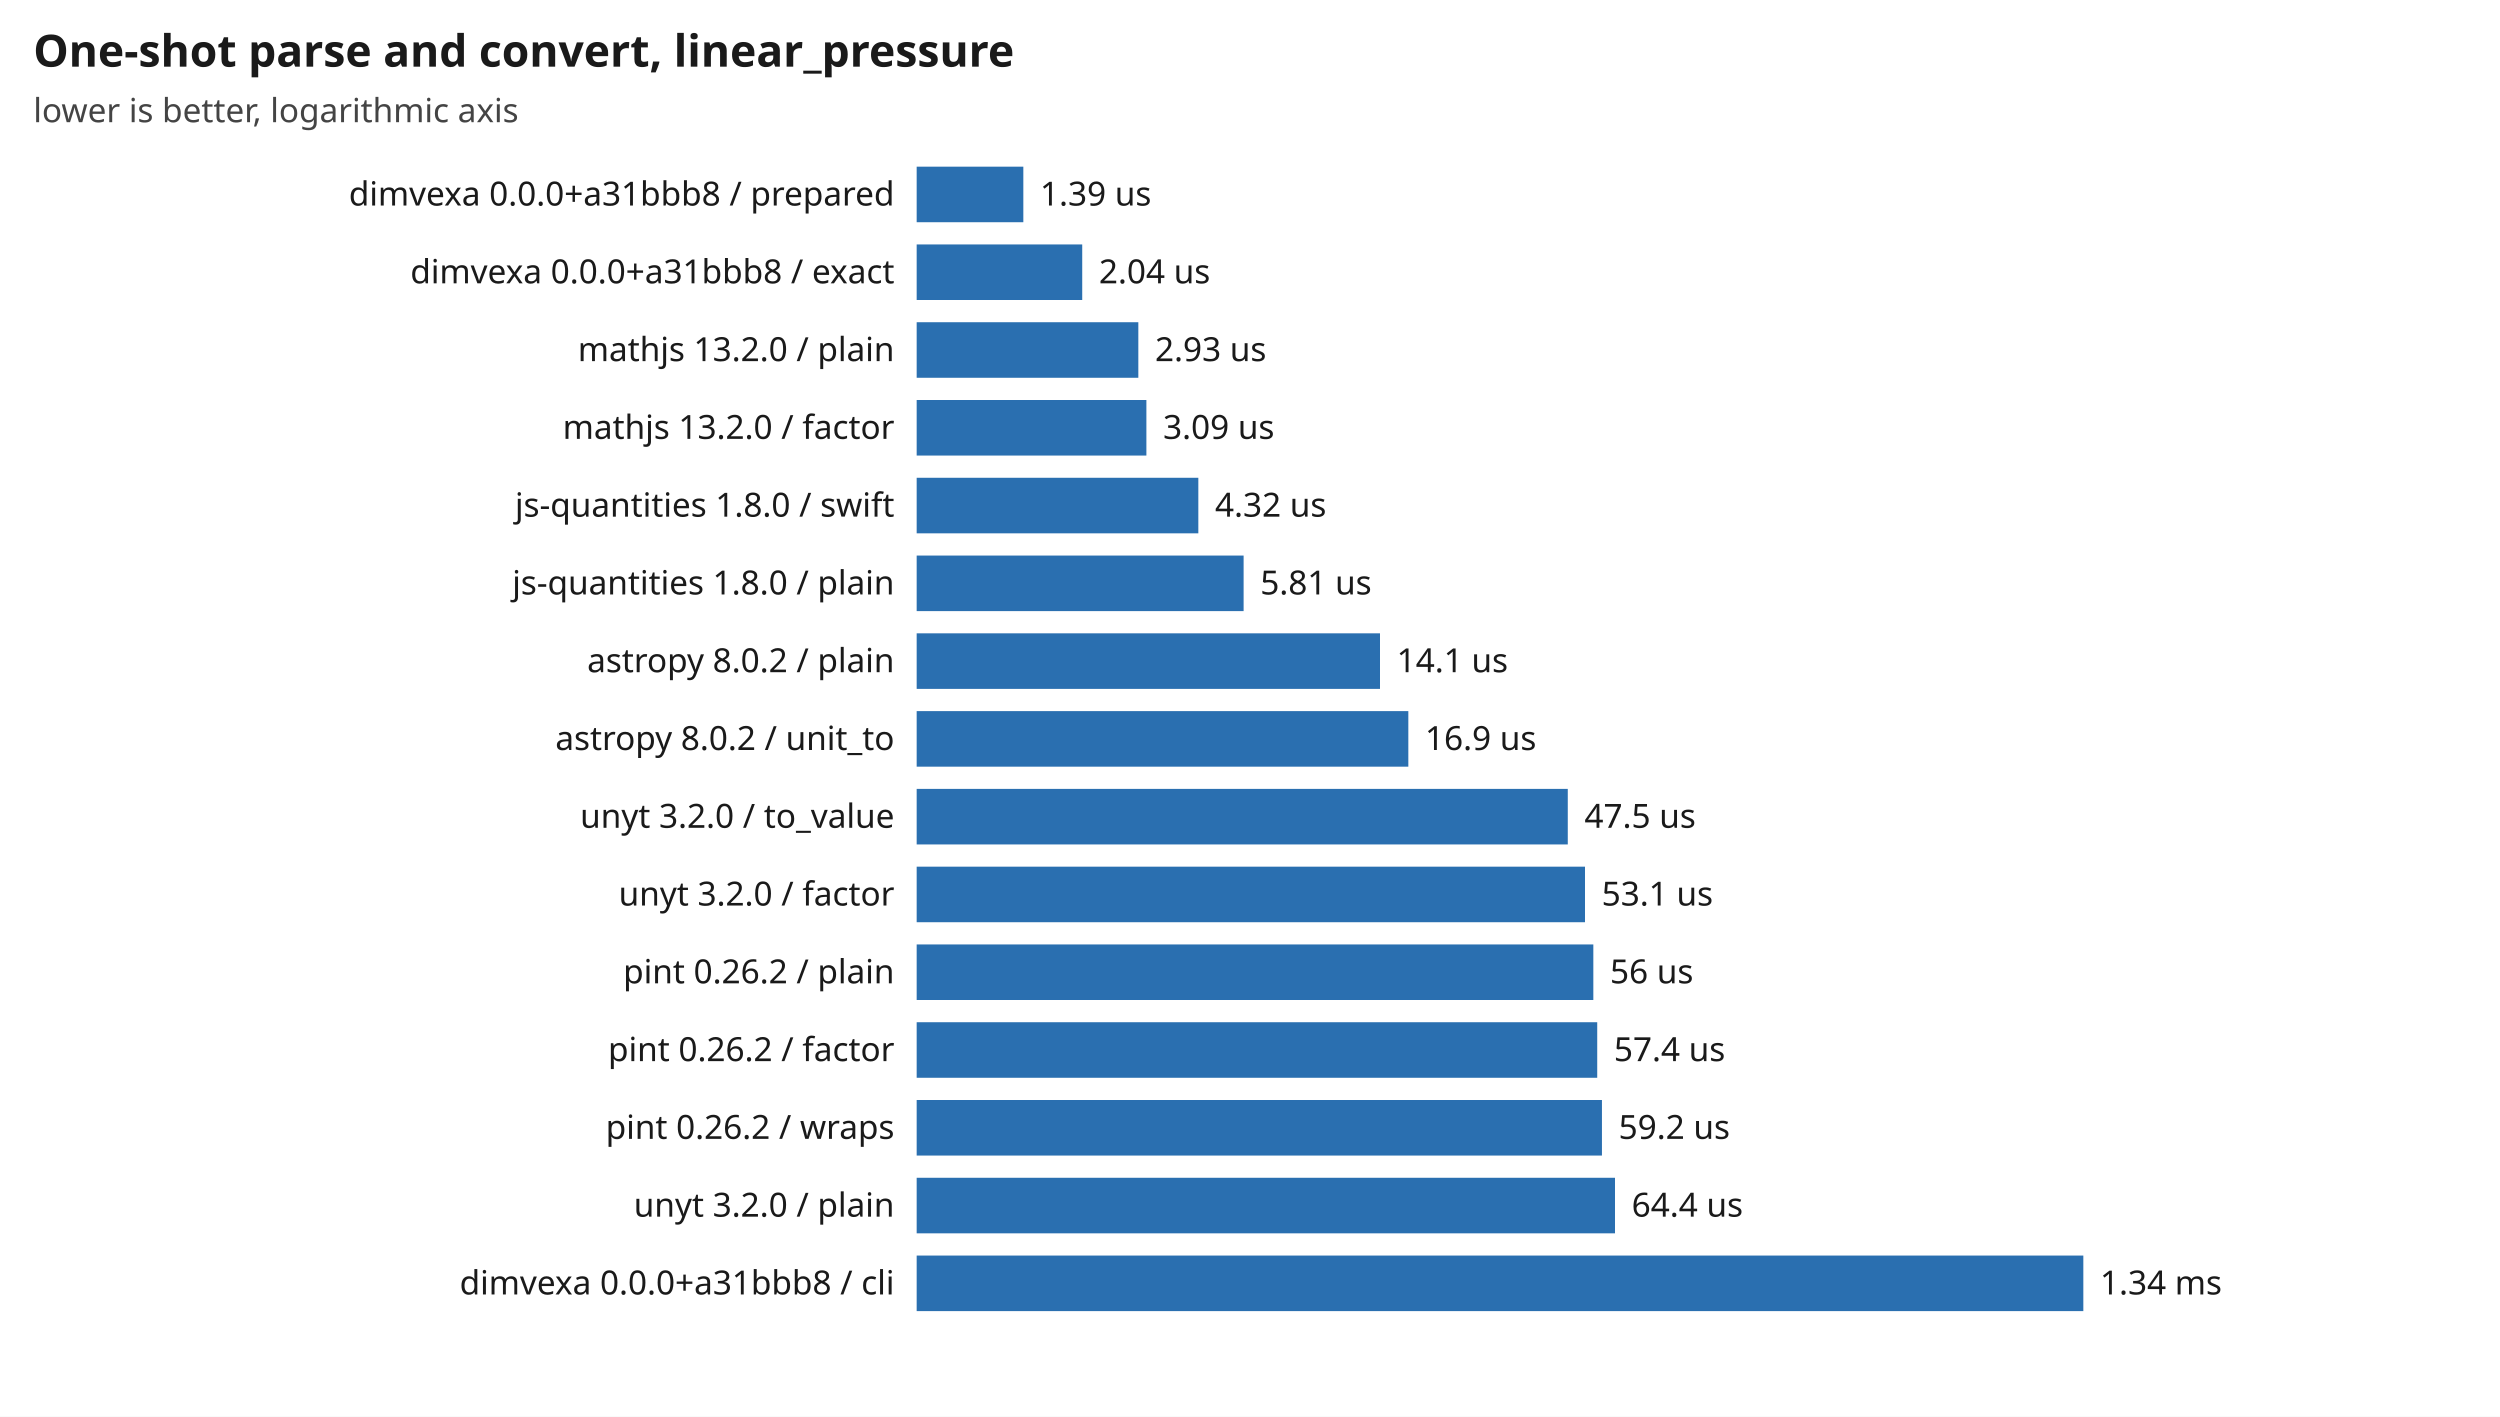
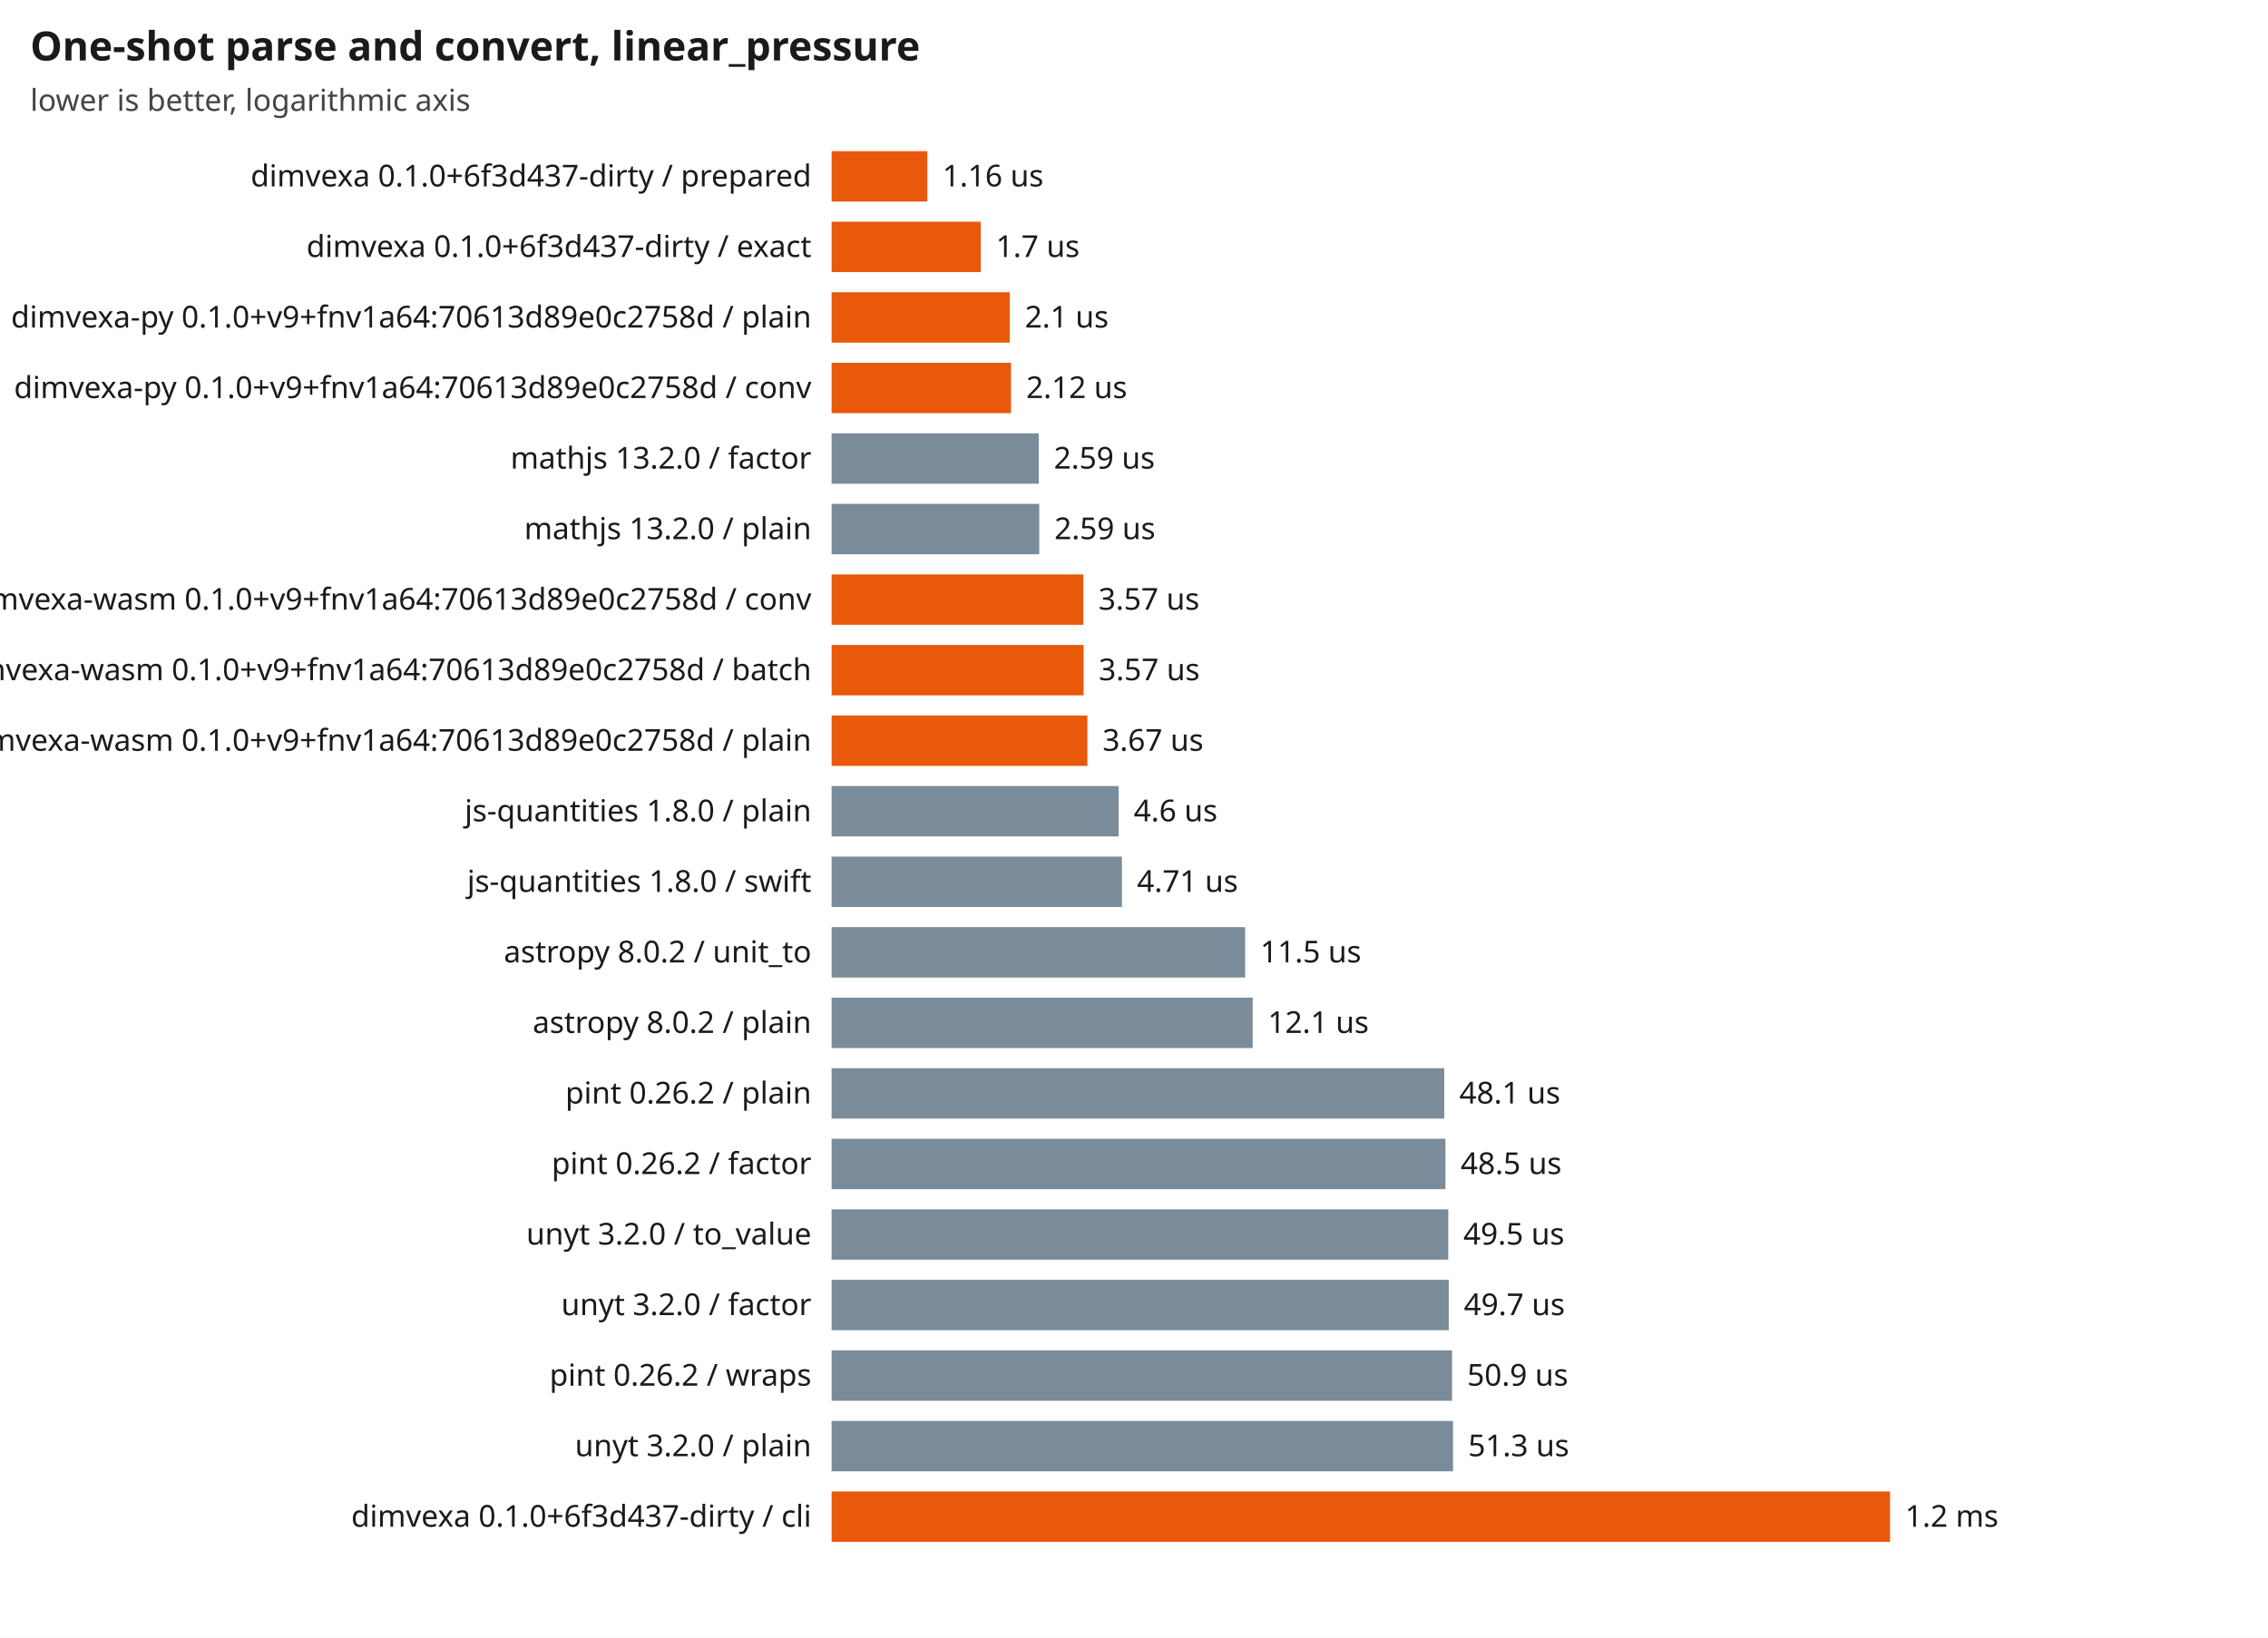
- <svg xmlns="http://www.w3.org/2000/svg" width="900" height="510" viewBox="0 0 900 510" role="img" aria-label="One-shot parse and convert, linear_pressure">
-   <rect width="900" height="510" fill="#ffffff" />
+ <svg xmlns="http://www.w3.org/2000/svg" width="900" height="650" viewBox="0 0 900 650" role="img" aria-label="One-shot parse and convert, linear_pressure">
+   <rect width="900" height="650" fill="#ffffff" />
  <text x="12" y="24" font-family="sans-serif" font-size="16" font-weight="bold" fill="#1a1a1a">One-shot parse and convert, linear_pressure</text>
  <text x="12" y="44" font-family="sans-serif" font-size="12" fill="#444444">lower is better, logarithmic axis</text>
-   <text x="322" y="74" text-anchor="end" font-family="sans-serif" font-size="12" fill="#1a1a1a">dimvexa 0.0.0+a31bbb8 / prepared</text>
-   <rect x="330" y="60" width="38.4" height="20" fill="#2a6fb0" />
-   <text x="374.4" y="74" font-family="sans-serif" font-size="12" fill="#1a1a1a">1.39 us</text>
-   <text x="322" y="102" text-anchor="end" font-family="sans-serif" font-size="12" fill="#1a1a1a">dimvexa 0.0.0+a31bbb8 / exact</text>
-   <rect x="330" y="88" width="59.6" height="20" fill="#2a6fb0" />
-   <text x="395.6" y="102" font-family="sans-serif" font-size="12" fill="#1a1a1a">2.04 us</text>
-   <text x="322" y="130" text-anchor="end" font-family="sans-serif" font-size="12" fill="#1a1a1a">mathjs 13.2.0 / plain</text>
-   <rect x="330" y="116" width="79.8" height="20" fill="#2a6fb0" />
-   <text x="415.8" y="130" font-family="sans-serif" font-size="12" fill="#1a1a1a">2.93 us</text>
-   <text x="322" y="158" text-anchor="end" font-family="sans-serif" font-size="12" fill="#1a1a1a">mathjs 13.2.0 / factor</text>
-   <rect x="330" y="144" width="82.7" height="20" fill="#2a6fb0" />
-   <text x="418.7" y="158" font-family="sans-serif" font-size="12" fill="#1a1a1a">3.09 us</text>
-   <text x="322" y="186" text-anchor="end" font-family="sans-serif" font-size="12" fill="#1a1a1a">js-quantities 1.8.0 / swift</text>
-   <rect x="330" y="172" width="101.4" height="20" fill="#2a6fb0" />
-   <text x="437.4" y="186" font-family="sans-serif" font-size="12" fill="#1a1a1a">4.32 us</text>
-   <text x="322" y="214" text-anchor="end" font-family="sans-serif" font-size="12" fill="#1a1a1a">js-quantities 1.8.0 / plain</text>
-   <rect x="330" y="200" width="117.7" height="20" fill="#2a6fb0" />
-   <text x="453.7" y="214" font-family="sans-serif" font-size="12" fill="#1a1a1a">5.81 us</text>
-   <text x="322" y="242" text-anchor="end" font-family="sans-serif" font-size="12" fill="#1a1a1a">astropy 8.0.2 / plain</text>
-   <rect x="330" y="228" width="166.8" height="20" fill="#2a6fb0" />
-   <text x="502.8" y="242" font-family="sans-serif" font-size="12" fill="#1a1a1a">14.1 us</text>
-   <text x="322" y="270" text-anchor="end" font-family="sans-serif" font-size="12" fill="#1a1a1a">astropy 8.0.2 / unit_to</text>
-   <rect x="330" y="256" width="177.0" height="20" fill="#2a6fb0" />
-   <text x="513.0" y="270" font-family="sans-serif" font-size="12" fill="#1a1a1a">16.9 us</text>
-   <text x="322" y="298" text-anchor="end" font-family="sans-serif" font-size="12" fill="#1a1a1a">unyt 3.2.0 / to_value</text>
-   <rect x="330" y="284" width="234.4" height="20" fill="#2a6fb0" />
-   <text x="570.4" y="298" font-family="sans-serif" font-size="12" fill="#1a1a1a">47.5 us</text>
-   <text x="322" y="326" text-anchor="end" font-family="sans-serif" font-size="12" fill="#1a1a1a">unyt 3.2.0 / factor</text>
-   <rect x="330" y="312" width="240.6" height="20" fill="#2a6fb0" />
-   <text x="576.6" y="326" font-family="sans-serif" font-size="12" fill="#1a1a1a">53.1 us</text>
-   <text x="322" y="354" text-anchor="end" font-family="sans-serif" font-size="12" fill="#1a1a1a">pint 0.26.2 / plain</text>
-   <rect x="330" y="340" width="243.6" height="20" fill="#2a6fb0" />
-   <text x="579.6" y="354" font-family="sans-serif" font-size="12" fill="#1a1a1a">56 us</text>
-   <text x="322" y="382" text-anchor="end" font-family="sans-serif" font-size="12" fill="#1a1a1a">pint 0.26.2 / factor</text>
-   <rect x="330" y="368" width="245.0" height="20" fill="#2a6fb0" />
-   <text x="581.0" y="382" font-family="sans-serif" font-size="12" fill="#1a1a1a">57.4 us</text>
-   <text x="322" y="410" text-anchor="end" font-family="sans-serif" font-size="12" fill="#1a1a1a">pint 0.26.2 / wraps</text>
-   <rect x="330" y="396" width="246.7" height="20" fill="#2a6fb0" />
-   <text x="582.7" y="410" font-family="sans-serif" font-size="12" fill="#1a1a1a">59.2 us</text>
-   <text x="322" y="438" text-anchor="end" font-family="sans-serif" font-size="12" fill="#1a1a1a">unyt 3.2.0 / plain</text>
-   <rect x="330" y="424" width="251.4" height="20" fill="#2a6fb0" />
-   <text x="587.4" y="438" font-family="sans-serif" font-size="12" fill="#1a1a1a">64.4 us</text>
-   <text x="322" y="466" text-anchor="end" font-family="sans-serif" font-size="12" fill="#1a1a1a">dimvexa 0.0.0+a31bbb8 / cli</text>
-   <rect x="330" y="452" width="420.0" height="20" fill="#2a6fb0" />
-   <text x="756.0" y="466" font-family="sans-serif" font-size="12" fill="#1a1a1a">1.34 ms</text>
+   <text x="322" y="74" text-anchor="end" font-family="sans-serif" font-size="12" fill="#1a1a1a">dimvexa 0.1.0+6f3d437-dirty / prepared</text>
+   <rect x="330" y="60" width="38.0" height="20" fill="#e8590c" />
+   <text x="374.0" y="74" font-family="sans-serif" font-size="12" fill="#1a1a1a">1.16 us</text>
+   <text x="322" y="102" text-anchor="end" font-family="sans-serif" font-size="12" fill="#1a1a1a">dimvexa 0.1.0+6f3d437-dirty / exact</text>
+   <rect x="330" y="88" width="59.2" height="20" fill="#e8590c" />
+   <text x="395.2" y="102" font-family="sans-serif" font-size="12" fill="#1a1a1a">1.7 us</text>
+   <text x="322" y="130" text-anchor="end" font-family="sans-serif" font-size="12" fill="#1a1a1a">dimvexa-py 0.1.0+v9+fnv1a64:70613d89e0c2758d / plain</text>
+   <rect x="330" y="116" width="70.7" height="20" fill="#e8590c" />
+   <text x="406.7" y="130" font-family="sans-serif" font-size="12" fill="#1a1a1a">2.1 us</text>
+   <text x="322" y="158" text-anchor="end" font-family="sans-serif" font-size="12" fill="#1a1a1a">dimvexa-py 0.1.0+v9+fnv1a64:70613d89e0c2758d / conv</text>
+   <rect x="330" y="144" width="71.2" height="20" fill="#e8590c" />
+   <text x="407.2" y="158" font-family="sans-serif" font-size="12" fill="#1a1a1a">2.12 us</text>
+   <text x="322" y="186" text-anchor="end" font-family="sans-serif" font-size="12" fill="#1a1a1a">mathjs 13.2.0 / factor</text>
+   <rect x="330" y="172" width="82.2" height="20" fill="#7a8b99" />
+   <text x="418.2" y="186" font-family="sans-serif" font-size="12" fill="#1a1a1a">2.59 us</text>
+   <text x="322" y="214" text-anchor="end" font-family="sans-serif" font-size="12" fill="#1a1a1a">mathjs 13.2.0 / plain</text>
+   <rect x="330" y="200" width="82.4" height="20" fill="#7a8b99" />
+   <text x="418.4" y="214" font-family="sans-serif" font-size="12" fill="#1a1a1a">2.59 us</text>
+   <text x="322" y="242" text-anchor="end" font-family="sans-serif" font-size="12" fill="#1a1a1a">dimvexa-wasm 0.1.0+v9+fnv1a64:70613d89e0c2758d / conv</text>
+   <rect x="330" y="228" width="99.9" height="20" fill="#e8590c" />
+   <text x="435.9" y="242" font-family="sans-serif" font-size="12" fill="#1a1a1a">3.57 us</text>
+   <text x="322" y="270" text-anchor="end" font-family="sans-serif" font-size="12" fill="#1a1a1a">dimvexa-wasm 0.1.0+v9+fnv1a64:70613d89e0c2758d / batch</text>
+   <rect x="330" y="256" width="100.0" height="20" fill="#e8590c" />
+   <text x="436.0" y="270" font-family="sans-serif" font-size="12" fill="#1a1a1a">3.57 us</text>
+   <text x="322" y="298" text-anchor="end" font-family="sans-serif" font-size="12" fill="#1a1a1a">dimvexa-wasm 0.1.0+v9+fnv1a64:70613d89e0c2758d / plain</text>
+   <rect x="330" y="284" width="101.5" height="20" fill="#e8590c" />
+   <text x="437.5" y="298" font-family="sans-serif" font-size="12" fill="#1a1a1a">3.67 us</text>
+   <text x="322" y="326" text-anchor="end" font-family="sans-serif" font-size="12" fill="#1a1a1a">js-quantities 1.8.0 / plain</text>
+   <rect x="330" y="312" width="113.9" height="20" fill="#7a8b99" />
+   <text x="449.9" y="326" font-family="sans-serif" font-size="12" fill="#1a1a1a">4.6 us</text>
+   <text x="322" y="354" text-anchor="end" font-family="sans-serif" font-size="12" fill="#1a1a1a">js-quantities 1.8.0 / swift</text>
+   <rect x="330" y="340" width="115.2" height="20" fill="#7a8b99" />
+   <text x="451.2" y="354" font-family="sans-serif" font-size="12" fill="#1a1a1a">4.71 us</text>
+   <text x="322" y="382" text-anchor="end" font-family="sans-serif" font-size="12" fill="#1a1a1a">astropy 8.0.2 / unit_to</text>
+   <rect x="330" y="368" width="164.1" height="20" fill="#7a8b99" />
+   <text x="500.1" y="382" font-family="sans-serif" font-size="12" fill="#1a1a1a">11.5 us</text>
+   <text x="322" y="410" text-anchor="end" font-family="sans-serif" font-size="12" fill="#1a1a1a">astropy 8.0.2 / plain</text>
+   <rect x="330" y="396" width="167.1" height="20" fill="#7a8b99" />
+   <text x="503.1" y="410" font-family="sans-serif" font-size="12" fill="#1a1a1a">12.1 us</text>
+   <text x="322" y="438" text-anchor="end" font-family="sans-serif" font-size="12" fill="#1a1a1a">pint 0.26.2 / plain</text>
+   <rect x="330" y="424" width="243.1" height="20" fill="#7a8b99" />
+   <text x="579.1" y="438" font-family="sans-serif" font-size="12" fill="#1a1a1a">48.1 us</text>
+   <text x="322" y="466" text-anchor="end" font-family="sans-serif" font-size="12" fill="#1a1a1a">pint 0.26.2 / factor</text>
+   <rect x="330" y="452" width="243.6" height="20" fill="#7a8b99" />
+   <text x="579.6" y="466" font-family="sans-serif" font-size="12" fill="#1a1a1a">48.5 us</text>
+   <text x="322" y="494" text-anchor="end" font-family="sans-serif" font-size="12" fill="#1a1a1a">unyt 3.2.0 / to_value</text>
+   <rect x="330" y="480" width="244.7" height="20" fill="#7a8b99" />
+   <text x="580.7" y="494" font-family="sans-serif" font-size="12" fill="#1a1a1a">49.5 us</text>
+   <text x="322" y="522" text-anchor="end" font-family="sans-serif" font-size="12" fill="#1a1a1a">unyt 3.2.0 / factor</text>
+   <rect x="330" y="508" width="244.9" height="20" fill="#7a8b99" />
+   <text x="580.9" y="522" font-family="sans-serif" font-size="12" fill="#1a1a1a">49.7 us</text>
+   <text x="322" y="550" text-anchor="end" font-family="sans-serif" font-size="12" fill="#1a1a1a">pint 0.26.2 / wraps</text>
+   <rect x="330" y="536" width="246.2" height="20" fill="#7a8b99" />
+   <text x="582.2" y="550" font-family="sans-serif" font-size="12" fill="#1a1a1a">50.9 us</text>
+   <text x="322" y="578" text-anchor="end" font-family="sans-serif" font-size="12" fill="#1a1a1a">unyt 3.2.0 / plain</text>
+   <rect x="330" y="564" width="246.6" height="20" fill="#7a8b99" />
+   <text x="582.6" y="578" font-family="sans-serif" font-size="12" fill="#1a1a1a">51.3 us</text>
+   <text x="322" y="606" text-anchor="end" font-family="sans-serif" font-size="12" fill="#1a1a1a">dimvexa 0.1.0+6f3d437-dirty / cli</text>
+   <rect x="330" y="592" width="420.0" height="20" fill="#e8590c" />
+   <text x="756.0" y="606" font-family="sans-serif" font-size="12" fill="#1a1a1a">1.2 ms</text>
</svg>
